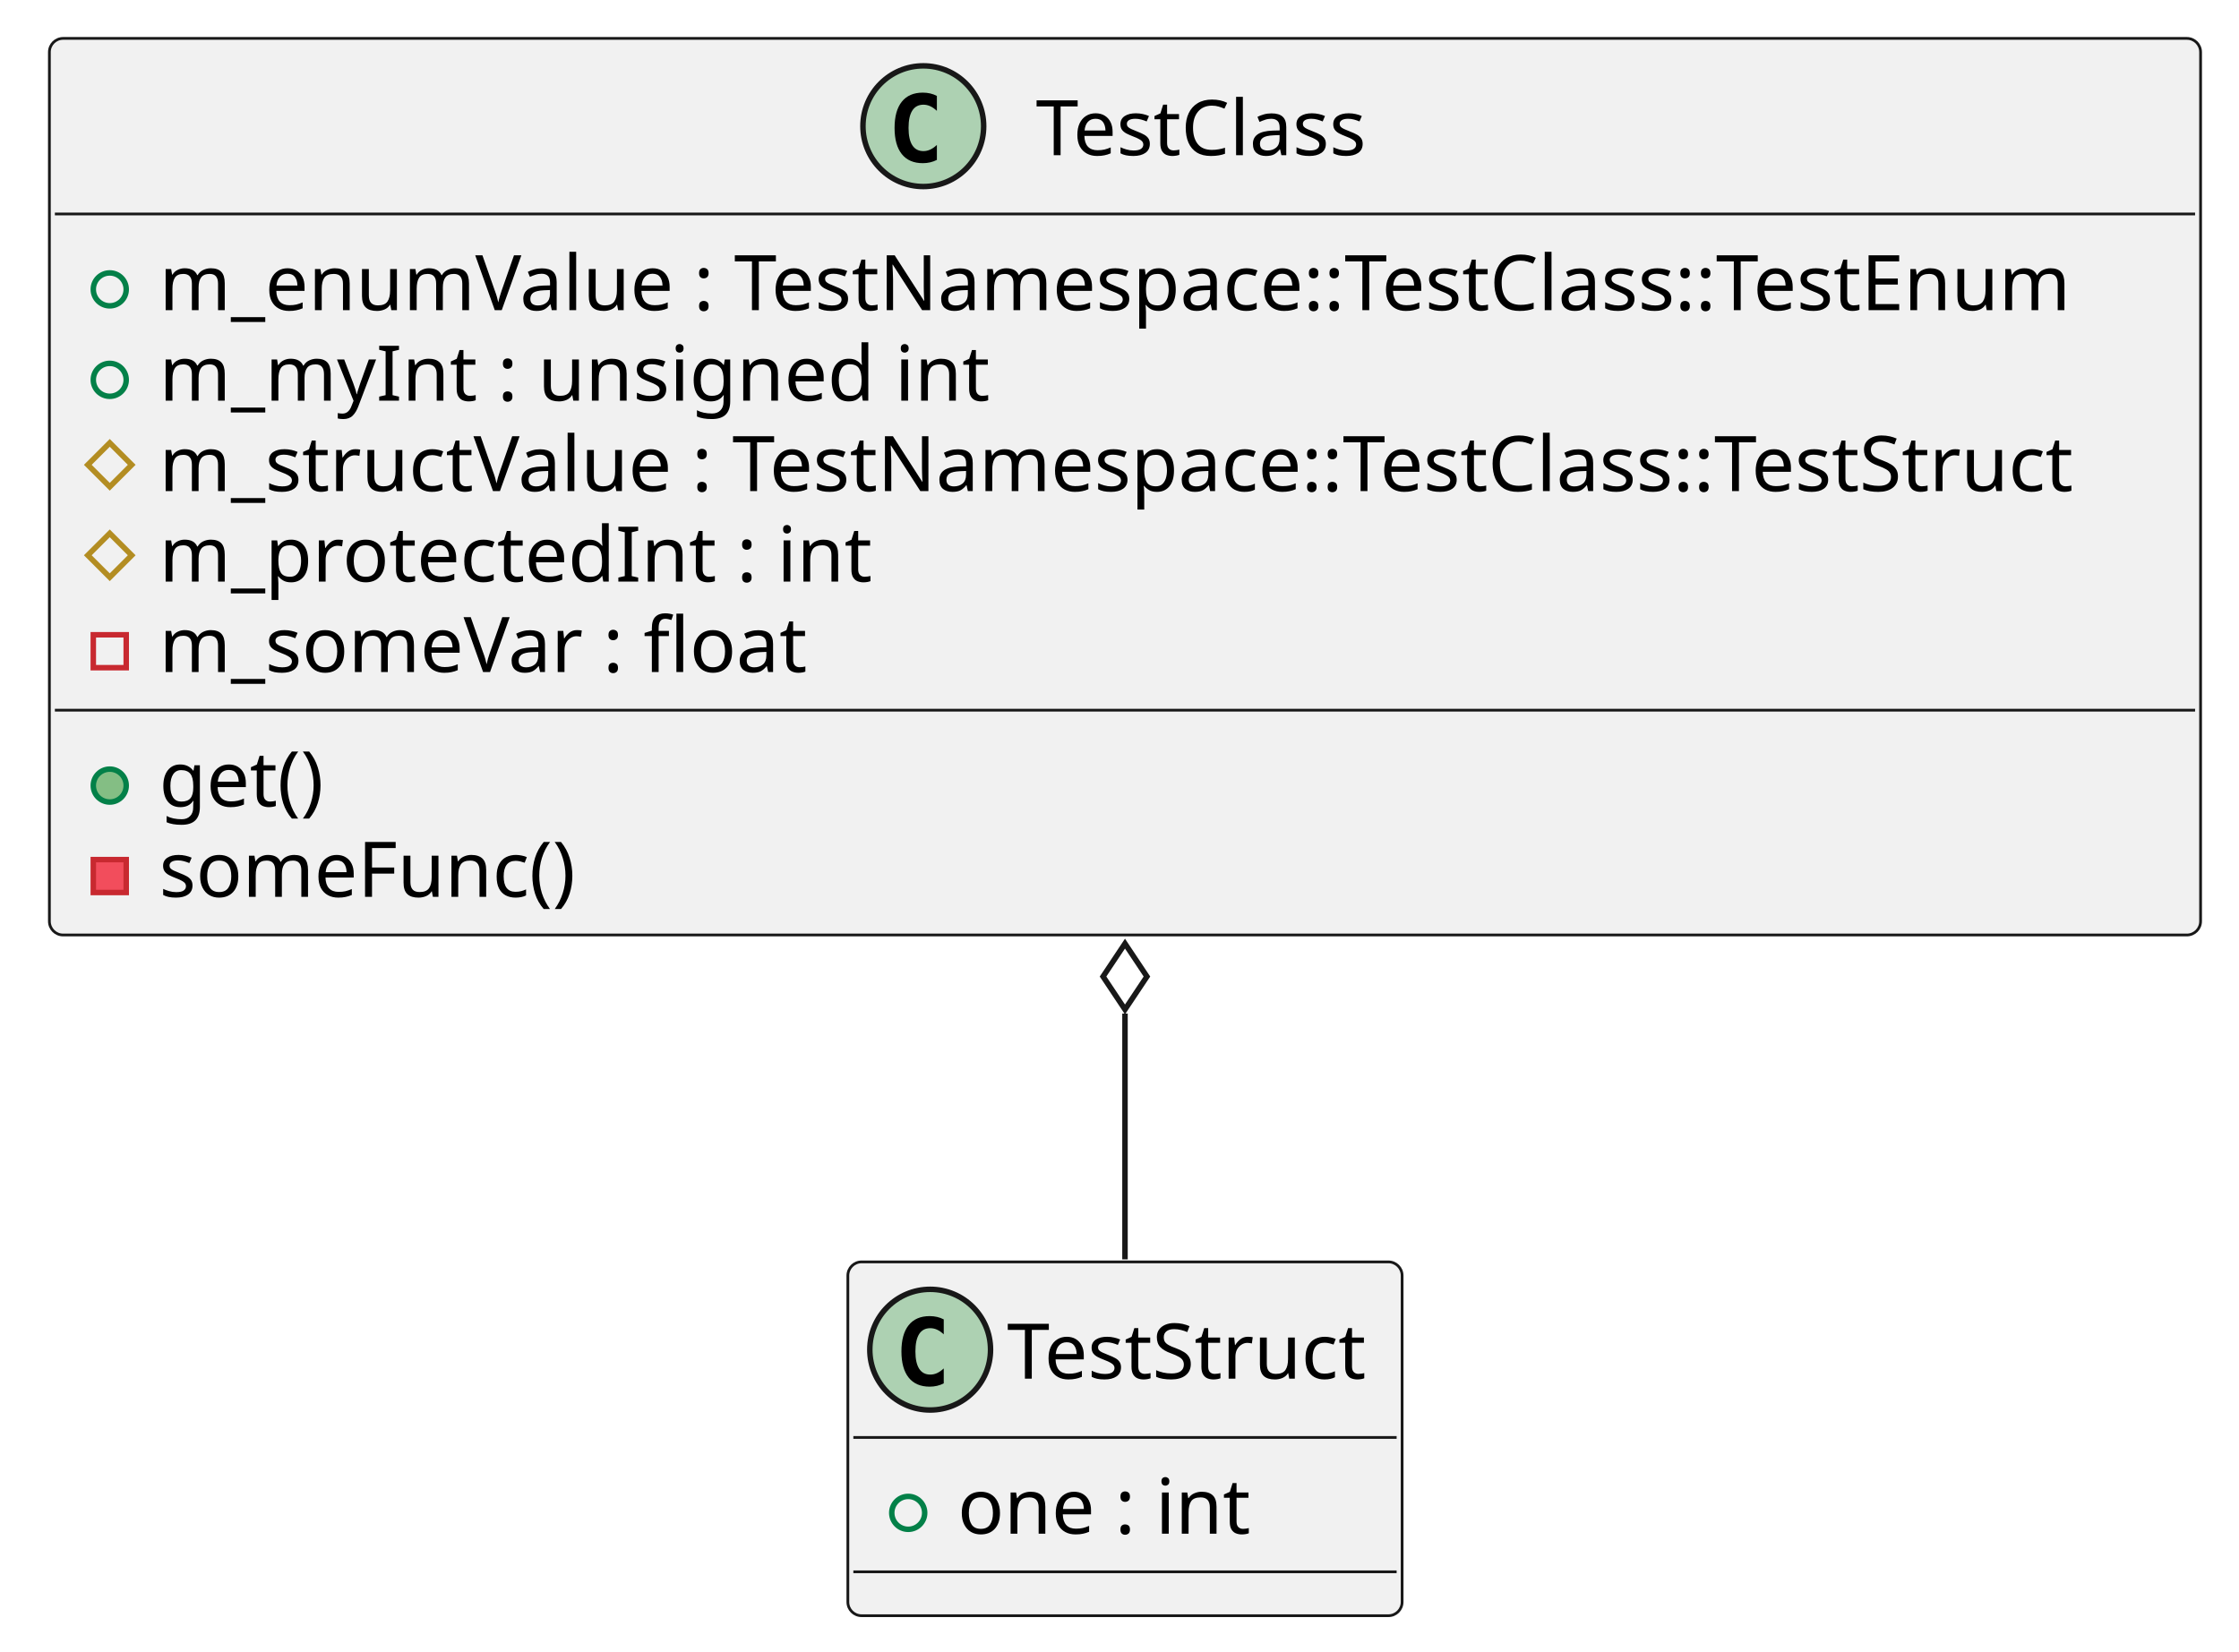
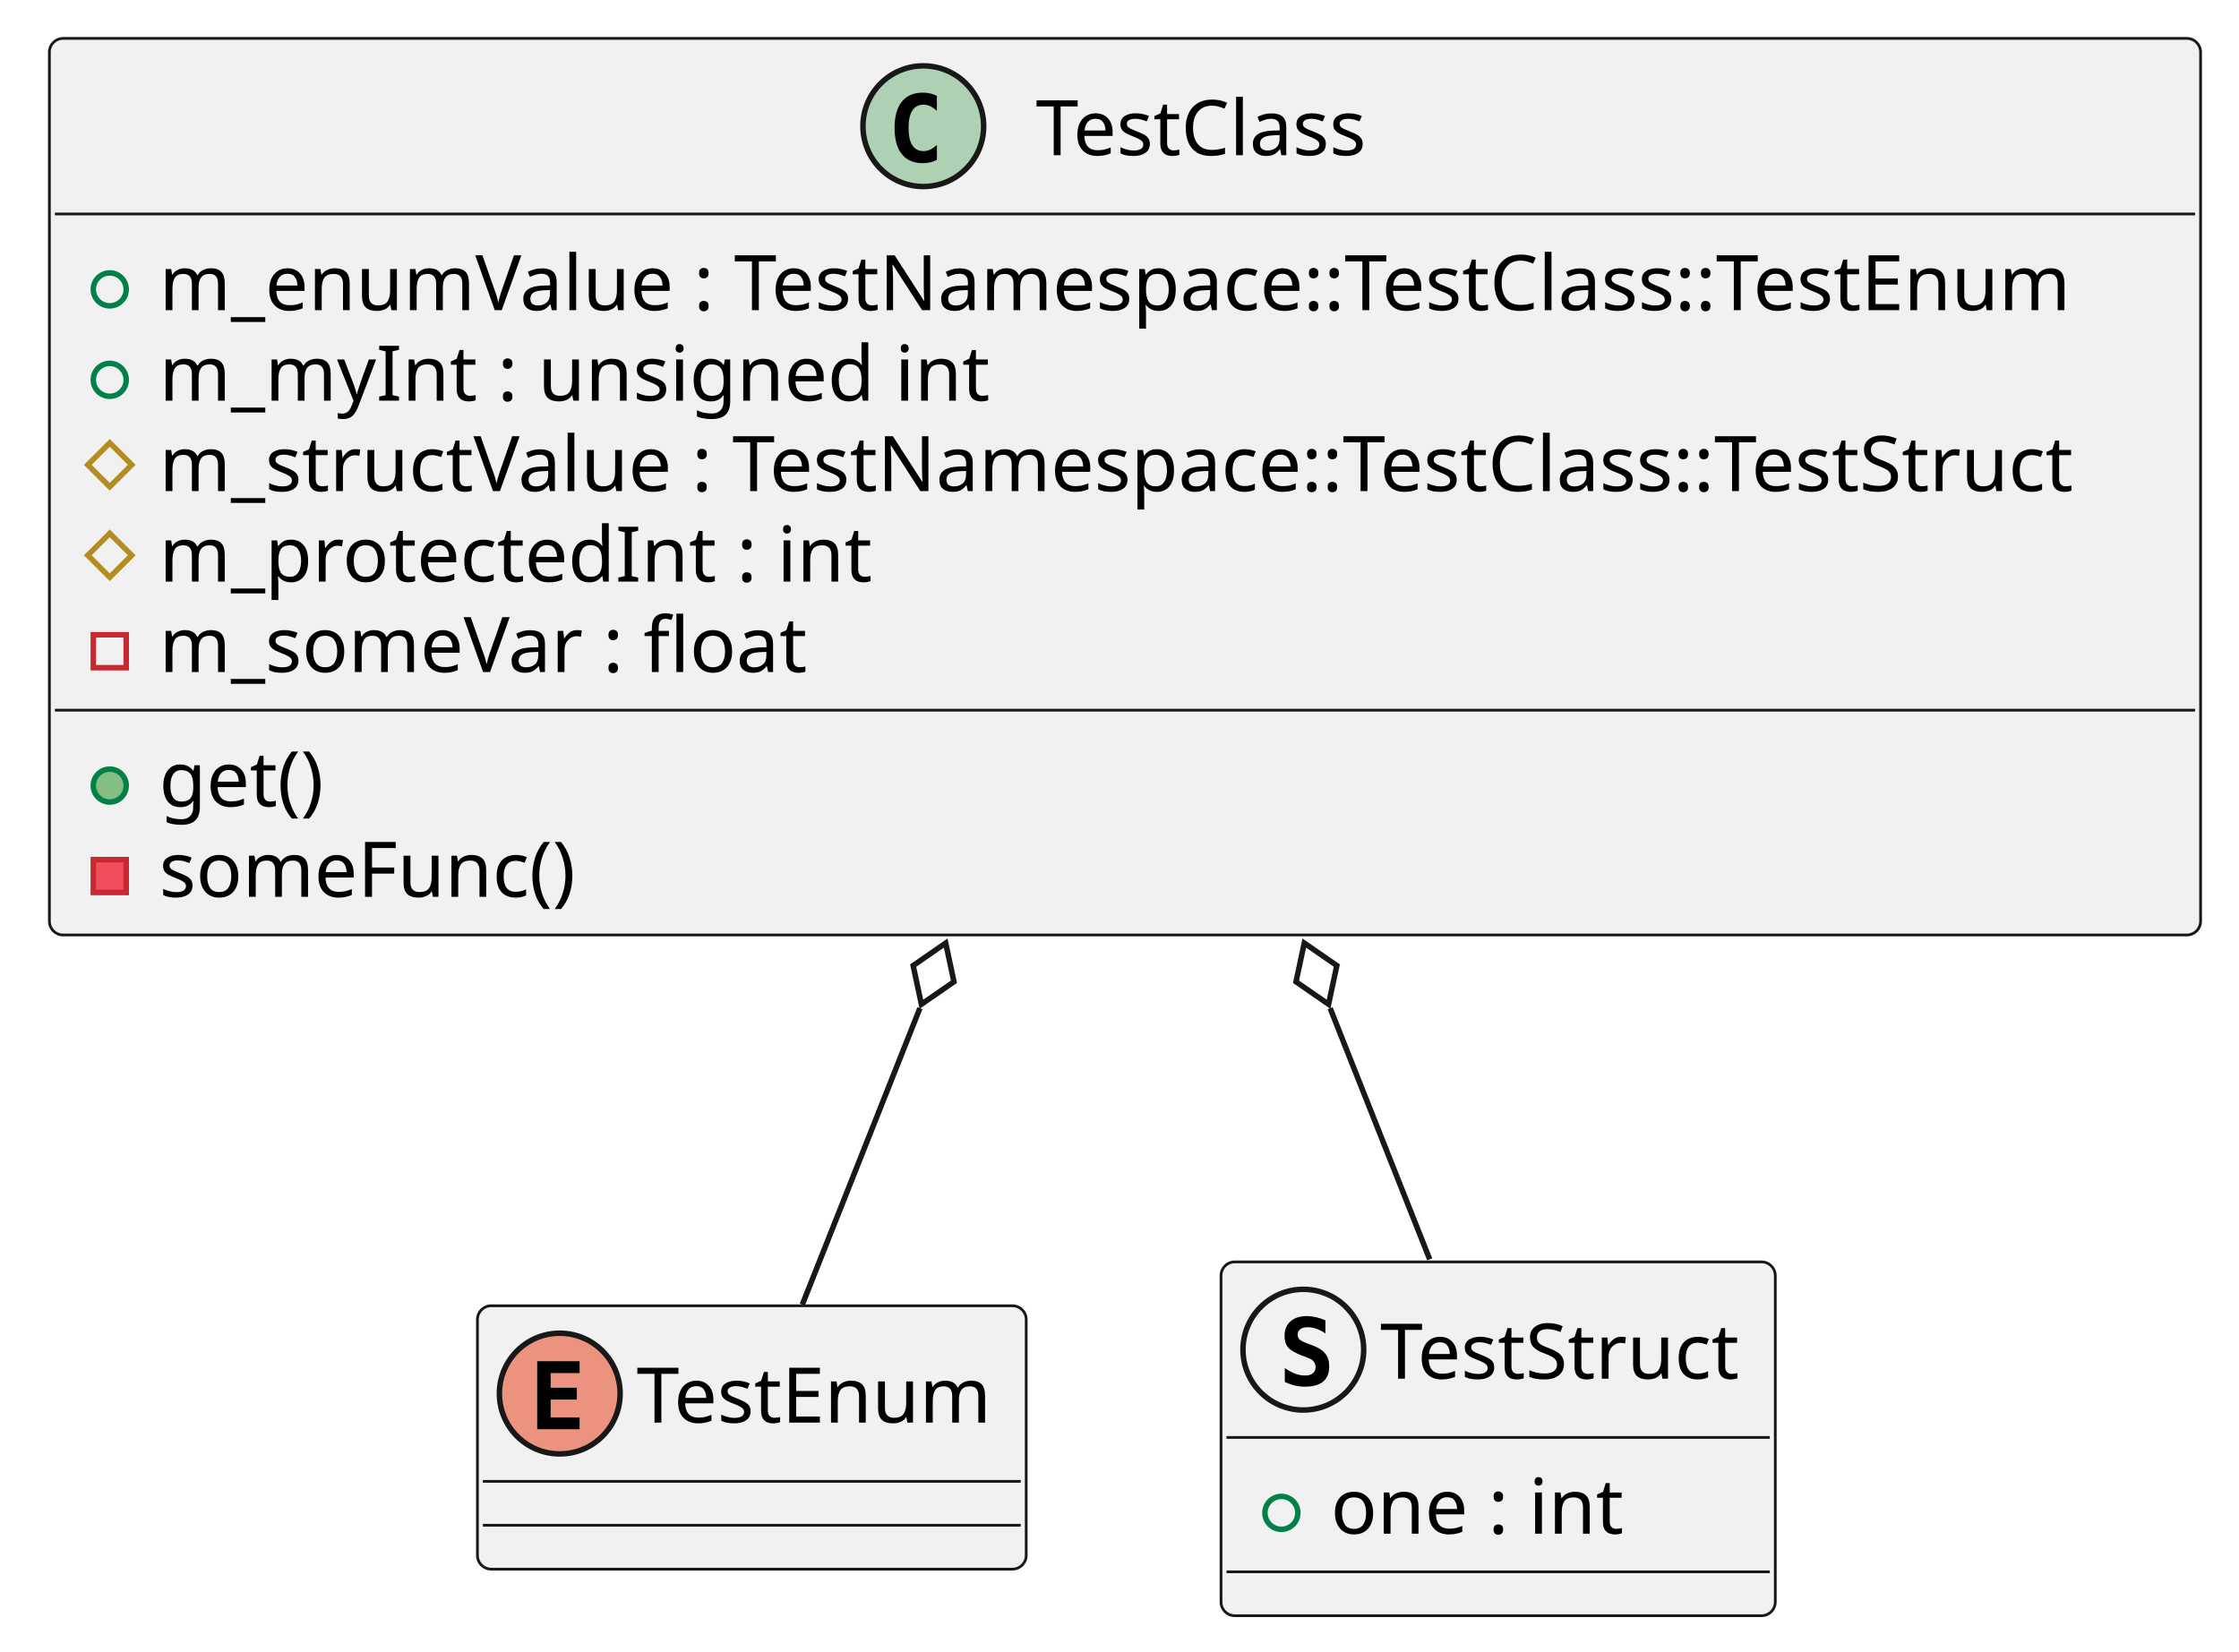
<svg xmlns="http://www.w3.org/2000/svg" contentStyleType="text/css" height="301px" preserveAspectRatio="none" style="width:408px;height:301px;background:#FFFFFF;" version="1.1" viewBox="0 0 408 301" width="408px" zoomAndPan="magnify">
  <defs />
  <g>
    <g id="elem_TestClass">
      <rect codeLine="1" fill="#F1F1F1" height="163.418" id="TestClass" rx="2.5" ry="2.5" style="stroke:#181818;stroke-width:0.5;" width="392" x="9" y="7" />
      <ellipse cx="168.25" cy="23" fill="#ADD1B2" rx="11" ry="11" style="stroke:#181818;stroke-width:1.0;" />
      <path d="M170.723,29.143 Q170.142,29.442 169.503,29.591 Q168.864,29.741 168.158,29.741 Q165.651,29.741 164.332,28.089 Q163.012,26.437 163.012,23.316 Q163.012,20.186 164.332,18.535 Q165.651,16.883 168.158,16.883 Q168.864,16.883 169.511,17.032 Q170.159,17.182 170.723,17.48 L170.723,20.203 Q170.092,19.622 169.499,19.352 Q168.905,19.082 168.274,19.082 Q166.93,19.082 166.245,20.149 Q165.56,21.216 165.56,23.316 Q165.56,25.408 166.245,26.474 Q166.93,27.541 168.274,27.541 Q168.905,27.541 169.499,27.271 Q170.092,27.002 170.723,26.42 Z " fill="#000000" />
      <text fill="#000000" font-family="sans-serif" font-size="14" lengthAdjust="spacing" textLength="65" x="188.75" y="28.291">TestClass</text>
      <line style="stroke:#181818;stroke-width:0.5;" x1="10" x2="400" y1="39" y2="39" />
      <ellipse cx="20" cy="52.744" fill="none" rx="3" ry="3" style="stroke:#038048;stroke-width:1.0;" />
      <text fill="#000000" font-family="sans-serif" font-size="14" lengthAdjust="spacing" textLength="365" x="29" y="56.535">m_enumValue : TestNamespace::TestClass::TestEnum</text>
      <ellipse cx="20" cy="69.232" fill="none" rx="3" ry="3" style="stroke:#038048;stroke-width:1.0;" />
      <text fill="#000000" font-family="sans-serif" font-size="14" lengthAdjust="spacing" textLength="156" x="29" y="73.023">m_myInt : unsigned int</text>
      <polygon fill="none" points="20,80.721,24,84.721,20,88.721,16,84.721" style="stroke:#B38D22;stroke-width:1.0;" />
      <text fill="#000000" font-family="sans-serif" font-size="14" lengthAdjust="spacing" textLength="366" x="29" y="89.512">m_structValue : TestNamespace::TestClass::TestStruct</text>
      <polygon fill="none" points="20,97.209,24,101.209,20,105.209,16,101.209" style="stroke:#B38D22;stroke-width:1.0;" />
      <text fill="#000000" font-family="sans-serif" font-size="14" lengthAdjust="spacing" textLength="134" x="29" y="106">m_protectedInt : int</text>
      <rect fill="none" height="6" style="stroke:#C82930;stroke-width:1.0;" width="6" x="17" y="115.697" />
      <text fill="#000000" font-family="sans-serif" font-size="14" lengthAdjust="spacing" textLength="123" x="29" y="122.488">m_someVar : float</text>
      <line style="stroke:#181818;stroke-width:0.5;" x1="10" x2="400" y1="129.441" y2="129.441" />
      <ellipse cx="20" cy="143.185" fill="#84BE84" rx="3" ry="3" style="stroke:#038048;stroke-width:1.0;" />
      <text fill="#000000" font-family="sans-serif" font-size="14" lengthAdjust="spacing" textLength="32" x="29" y="146.977">get()</text>
      <rect fill="#F24D5C" height="6" style="stroke:#C82930;stroke-width:1.0;" width="6" x="17" y="156.674" />
      <text fill="#000000" font-family="sans-serif" font-size="14" lengthAdjust="spacing" textLength="80" x="29" y="163.465">someFunc()</text>
    </g>
+     <g id="elem_TestEnum">
+       <rect codeLine="10" fill="#F1F1F1" height="48" id="TestEnum" rx="2.5" ry="2.5" style="stroke:#181818;stroke-width:0.5;" width="100" x="87" y="238" />
+       <ellipse cx="102" cy="254" fill="#EB937F" rx="11" ry="11" style="stroke:#181818;stroke-width:1.0;" />
+       <path d="M105.614,260.5 L97.894,260.5 L97.894,248.107 L105.614,248.107 L105.614,250.265 L100.343,250.265 L100.343,252.938 L105.116,252.938 L105.116,255.096 L100.343,255.096 L100.343,258.342 L105.614,258.342 Z " fill="#000000" />
+       <text fill="#000000" font-family="sans-serif" font-size="14" lengthAdjust="spacing" textLength="68" x="116" y="259.291">TestEnum</text>
+       <line style="stroke:#181818;stroke-width:0.5;" x1="88" x2="186" y1="270" y2="270" />
+       <line style="stroke:#181818;stroke-width:0.5;" x1="88" x2="186" y1="278" y2="278" />
+     </g>
    <g id="elem_TestStruct">
-       <rect codeLine="10" fill="#F1F1F1" height="64.488" id="TestStruct" rx="2.5" ry="2.5" style="stroke:#181818;stroke-width:0.5;" width="101" x="154.5" y="230" />
-       <ellipse cx="169.5" cy="246" fill="#ADD1B2" rx="11" ry="11" style="stroke:#181818;stroke-width:1.0;" />
-       <path d="M171.973,252.143 Q171.392,252.442 170.753,252.591 Q170.114,252.741 169.408,252.741 Q166.901,252.741 165.582,251.089 Q164.262,249.437 164.262,246.316 Q164.262,243.186 165.582,241.535 Q166.901,239.883 169.408,239.883 Q170.114,239.883 170.761,240.032 Q171.409,240.182 171.973,240.481 L171.973,243.203 Q171.342,242.622 170.749,242.352 Q170.155,242.083 169.524,242.083 Q168.18,242.083 167.495,243.149 Q166.81,244.216 166.81,246.316 Q166.81,248.408 167.495,249.474 Q168.18,250.541 169.524,250.541 Q170.155,250.541 170.749,250.271 Q171.342,250.001 171.973,249.42 Z " fill="#000000" />
-       <text fill="#000000" font-family="sans-serif" font-size="14" lengthAdjust="spacing" textLength="69" x="183.5" y="251.291">TestStruct</text>
-       <line style="stroke:#181818;stroke-width:0.5;" x1="155.5" x2="254.5" y1="262" y2="262" />
-       <ellipse cx="165.5" cy="275.744" fill="none" rx="3" ry="3" style="stroke:#038048;stroke-width:1.0;" />
-       <text fill="#000000" font-family="sans-serif" font-size="14" lengthAdjust="spacing" textLength="56" x="174.5" y="279.535">one : int</text>
-       <line style="stroke:#181818;stroke-width:0.5;" x1="155.5" x2="254.5" y1="286.488" y2="286.488" />
+       <rect codeLine="13" fill="#F1F1F1" height="64.488" id="TestStruct" rx="2.5" ry="2.5" style="stroke:#181818;stroke-width:0.5;" width="101" x="222.5" y="230" />
+       <ellipse cx="237.5" cy="246" fill="#F1F1F1" rx="11" ry="11" style="stroke:#181818;stroke-width:1.0;" />
+       <path d="M237.233,247.063 Q235.382,246.357 234.727,245.581 Q234.071,244.805 234.071,243.494 Q234.071,241.809 235.15,240.846 Q236.229,239.883 238.113,239.883 Q238.968,239.883 239.823,240.078 Q240.678,240.273 241.517,240.655 L241.517,243.045 Q240.728,242.489 239.915,242.199 Q239.101,241.908 238.304,241.908 Q237.416,241.908 236.943,242.265 Q236.47,242.622 236.47,243.286 Q236.47,243.801 236.814,244.137 Q237.159,244.473 238.254,244.88 L239.309,245.278 Q240.803,245.826 241.508,246.731 Q242.214,247.636 242.214,249.014 Q242.214,250.89 241.106,251.815 Q239.998,252.741 237.756,252.741 Q236.835,252.741 235.909,252.521 Q234.984,252.301 234.121,251.869 L234.121,249.337 Q235.1,250.035 236.017,250.375 Q236.935,250.715 237.831,250.715 Q238.736,250.715 239.234,250.304 Q239.732,249.894 239.732,249.155 Q239.732,248.599 239.4,248.179 Q239.068,247.76 238.437,247.519 Z " fill="#000000" />
+       <text fill="#000000" font-family="sans-serif" font-size="14" lengthAdjust="spacing" textLength="69" x="251.5" y="251.291">TestStruct</text>
+       <line style="stroke:#181818;stroke-width:0.5;" x1="223.5" x2="322.5" y1="262" y2="262" />
+       <ellipse cx="233.5" cy="275.744" fill="none" rx="3" ry="3" style="stroke:#038048;stroke-width:1.0;" />
+       <text fill="#000000" font-family="sans-serif" font-size="14" lengthAdjust="spacing" textLength="56" x="242.5" y="279.535">one : int</text>
+       <line style="stroke:#181818;stroke-width:0.5;" x1="223.5" x2="322.5" y1="286.488" y2="286.488" />
+     </g>
+     <g id="link_TestClass_TestEnum">
+       <path codeLine="12" d="M167.63,183.76 C159.64,203.9 151.9,223.42 146.2,237.79 " fill="none" id="TestClass-backto-TestEnum" style="stroke:#181818;stroke-width:1.0;" />
+       <polygon fill="none" points="172.33,171.89,166.398,175.99,167.901,183.043,173.833,178.943,172.33,171.89" style="stroke:#181818;stroke-width:1.0;" />
    </g>
    <g id="link_TestClass_TestStruct">
-       <path codeLine="13" d="M205,184.74 C205,200.91 205,216.62 205,229.54 " fill="none" id="TestClass-backto-TestStruct" style="stroke:#181818;stroke-width:1.0;" />
-       <polygon fill="none" points="205,171.99,201,177.99,205,183.99,209,177.99,205,171.99" style="stroke:#181818;stroke-width:1.0;" />
+       <path codeLine="16" d="M242.38,183.76 C248.92,200.28 255.3,216.36 260.53,229.54 " fill="none" id="TestClass-backto-TestStruct" style="stroke:#181818;stroke-width:1.0;" />
+       <polygon fill="none" points="237.67,171.89,236.167,178.943,242.099,183.043,243.602,175.99,237.67,171.89" style="stroke:#181818;stroke-width:1.0;" />
    </g>
  </g>
</svg>
